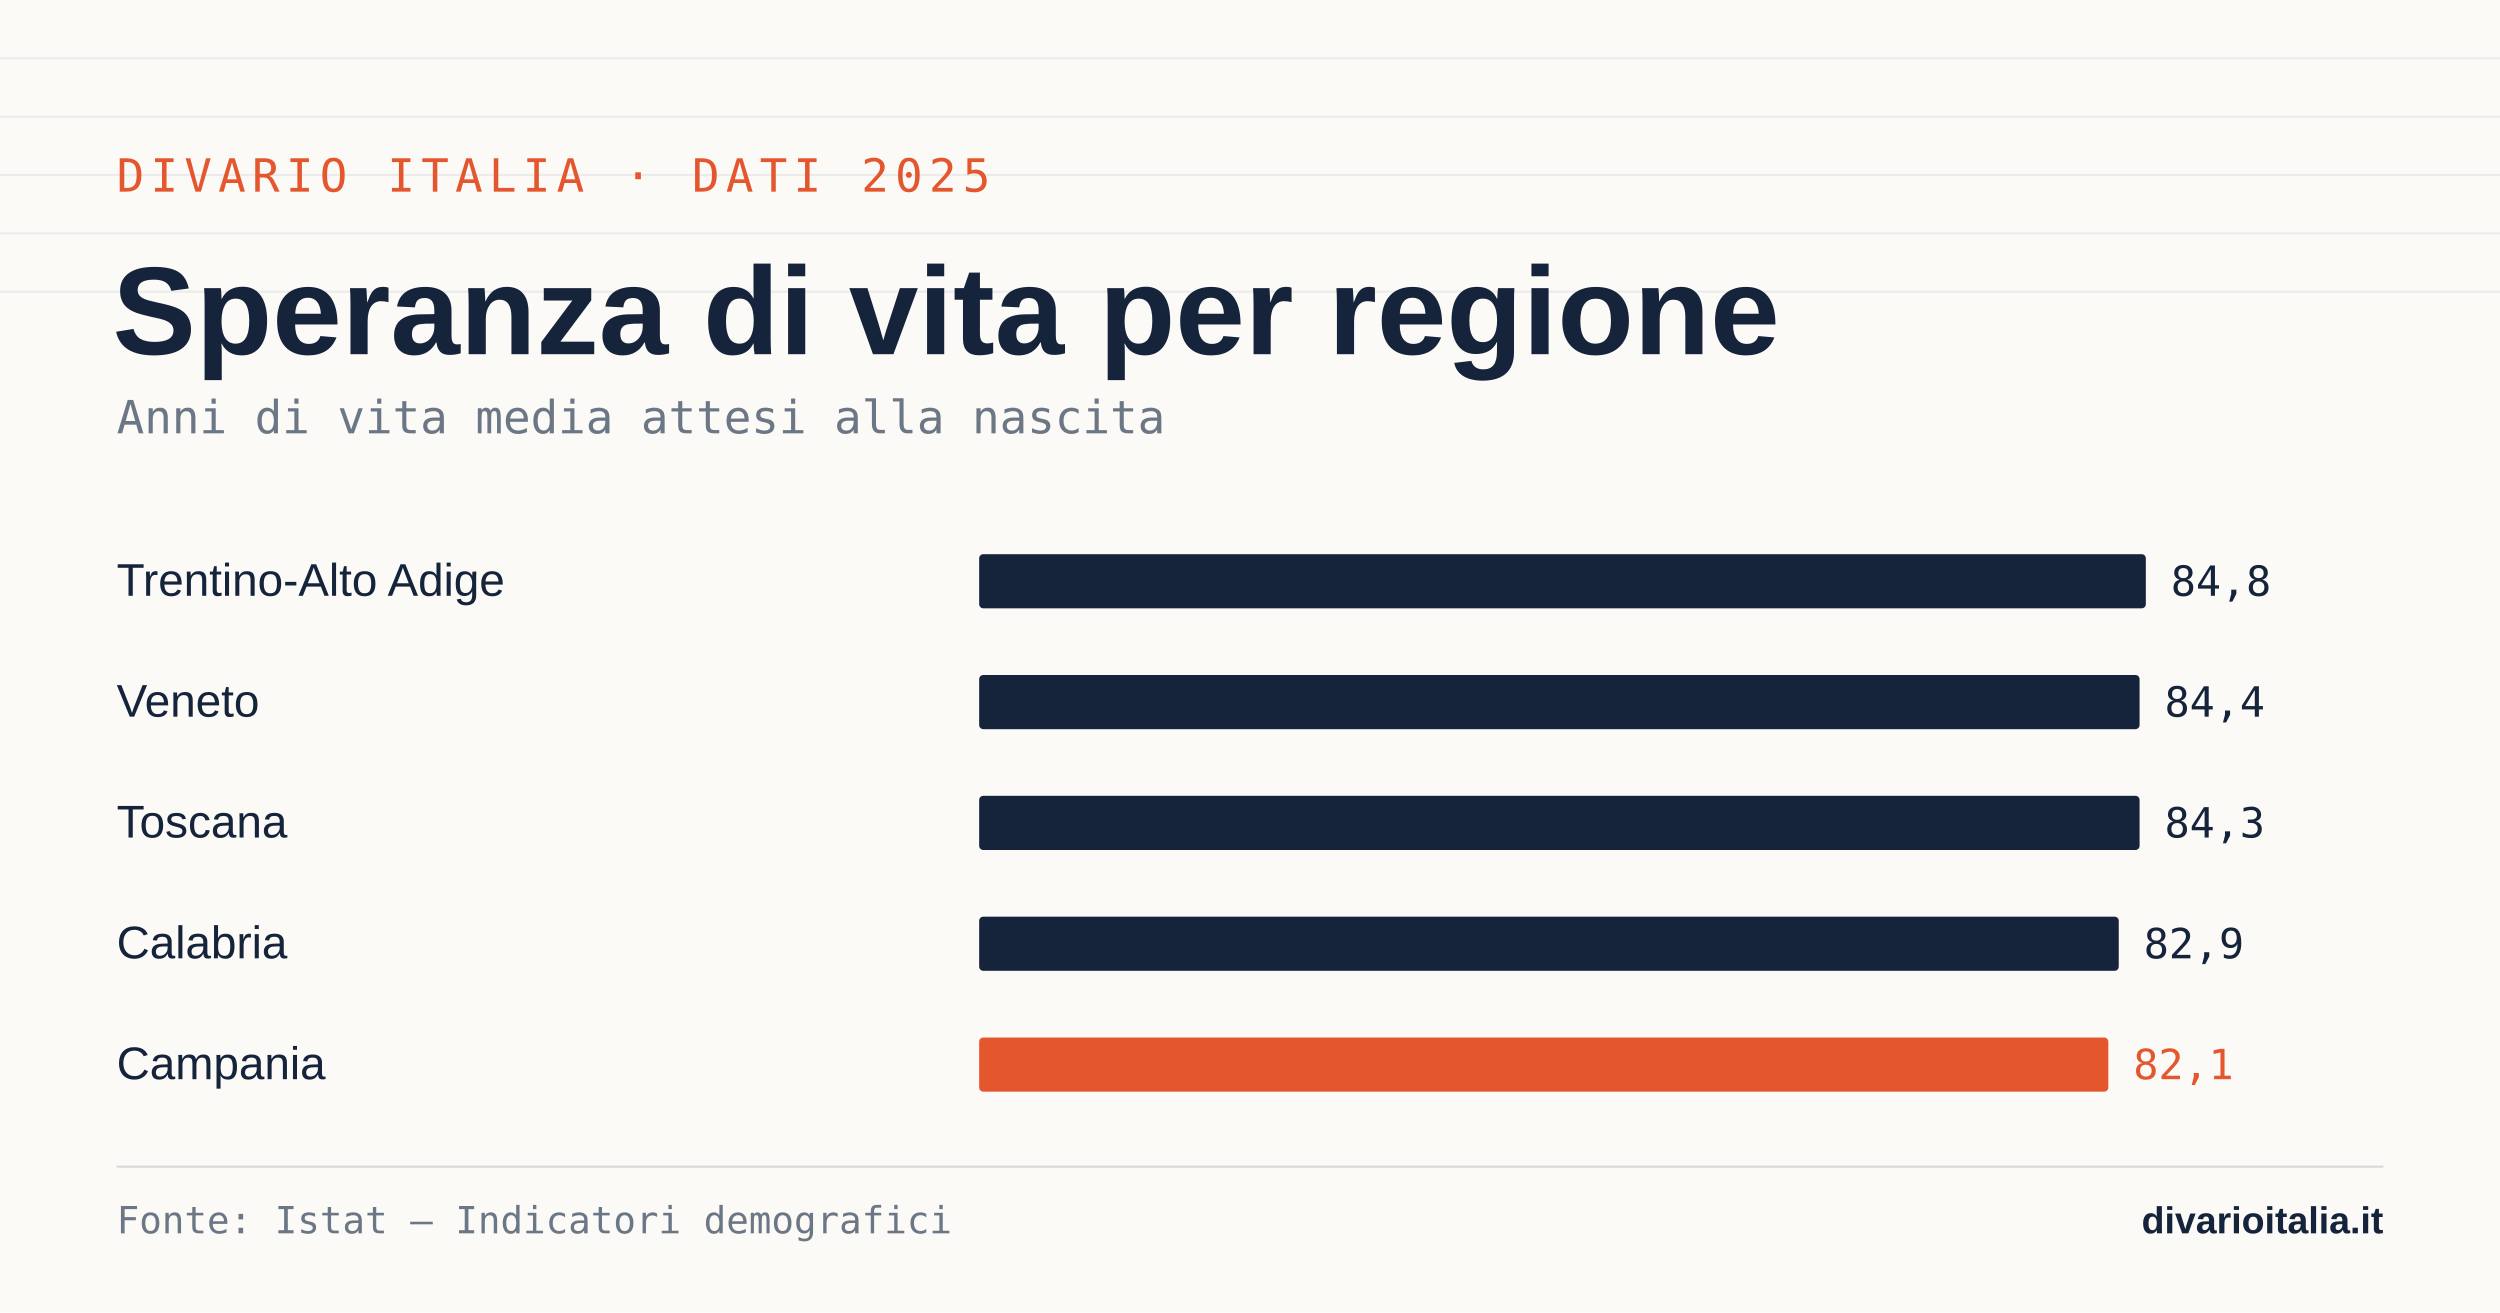
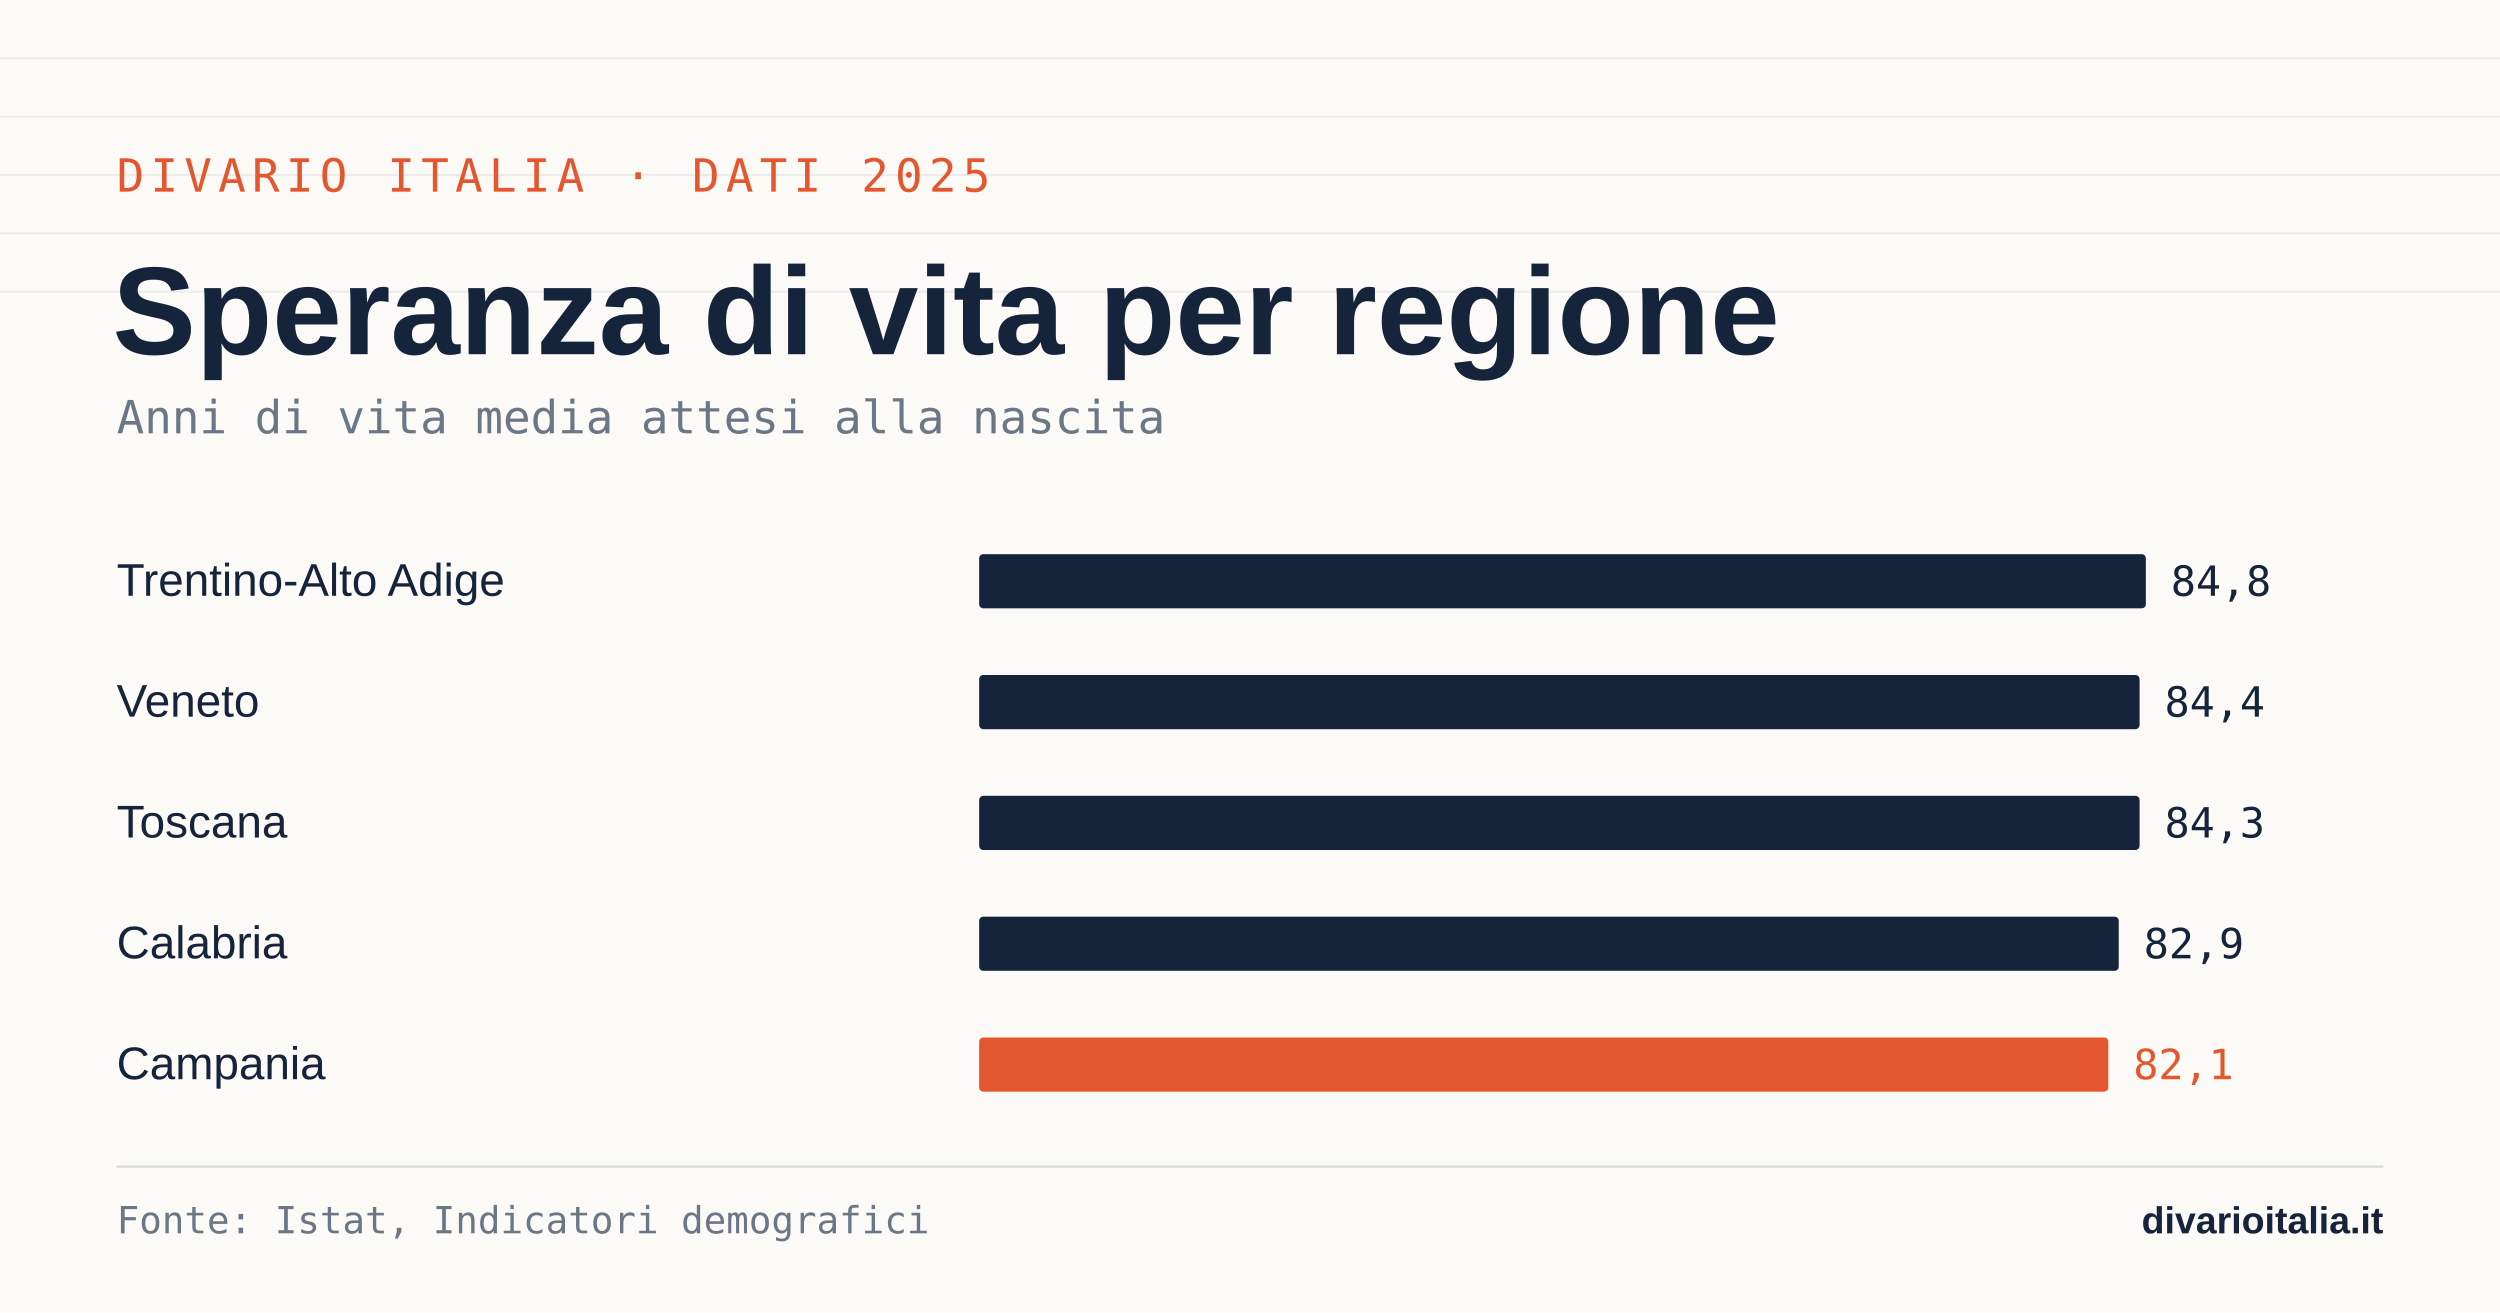
<svg xmlns="http://www.w3.org/2000/svg" viewBox="0 0 1200 630" width="1200" height="630" font-family="Archivo, Arial, sans-serif">
  <rect width="1200" height="630" fill="#fbfaf7" />
  <g stroke="rgba(21,35,59,0.07)">
    <line x1="0" y1="28" x2="1200" y2="28" />
    <line x1="0" y1="56" x2="1200" y2="56" />
    <line x1="0" y1="84" x2="1200" y2="84" />
    <line x1="0" y1="112" x2="1200" y2="112" />
    <line x1="0" y1="140" x2="1200" y2="140" />
  </g>
  <text x="56" y="92" font-size="22" font-family="'Space Mono', monospace" fill="#e4572e" letter-spacing="3">DIVARIO ITALIA · DATI 2025</text>
  <text x="54" y="170" font-size="60" font-weight="800" fill="#15233b">Speranza di vita per regione</text>
  <text x="56" y="208" font-size="22" font-family="'Space Mono', monospace" fill="#6b7785">Anni di vita media attesi alla nascita</text>
  <g>
    <text x="56" y="286" font-size="22" fill="#15233b" font-family="Archivo, Arial, sans-serif">Trentino-Alto Adige</text>
    <rect x="470" y="266" width="560" height="26" rx="2" fill="#15233b" />
    <text x="1042" y="286" font-size="20" fill="#15233b" text-anchor="start" font-family="'Space Mono', monospace">84,8</text>
    <text x="56" y="344" font-size="22" fill="#15233b" font-family="Archivo, Arial, sans-serif">Veneto</text>
    <rect x="470" y="324" width="557" height="26" rx="2" fill="#15233b" />
    <text x="1039" y="344" font-size="20" fill="#15233b" text-anchor="start" font-family="'Space Mono', monospace">84,4</text>
    <text x="56" y="402" font-size="22" fill="#15233b" font-family="Archivo, Arial, sans-serif">Toscana</text>
    <rect x="470" y="382" width="557" height="26" rx="2" fill="#15233b" />
    <text x="1039" y="402" font-size="20" fill="#15233b" text-anchor="start" font-family="'Space Mono', monospace">84,3</text>
    <text x="56" y="460" font-size="22" fill="#15233b" font-family="Archivo, Arial, sans-serif">Calabria</text>
    <rect x="470" y="440" width="547" height="26" rx="2" fill="#15233b" />
    <text x="1029" y="460" font-size="20" fill="#15233b" text-anchor="start" font-family="'Space Mono', monospace">82,9</text>
    <text x="56" y="518" font-size="22" fill="#15233b" font-family="Archivo, Arial, sans-serif">Campania</text>
    <rect x="470" y="498" width="542" height="26" rx="2" fill="#e4572e" />
    <text x="1024" y="518" font-size="20" fill="#e4572e" text-anchor="start" font-family="'Space Mono', monospace">82,1</text>
  </g>
  <line x1="56" y1="560" x2="1144" y2="560" stroke="rgba(21,35,59,0.16)" />
-   <text x="56" y="592" font-size="18" font-family="'Space Mono', monospace" fill="#6b7785">Fonte: Istat — Indicatori demografici</text>
+   <text x="56" y="592" font-size="18" font-family="'Space Mono', monospace" fill="#6b7785">Fonte: Istat, Indicatori demografici</text>
  <text x="1144" y="592" font-size="18" font-weight="700" fill="#15233b" text-anchor="end">divarioitalia.it</text>
</svg>
